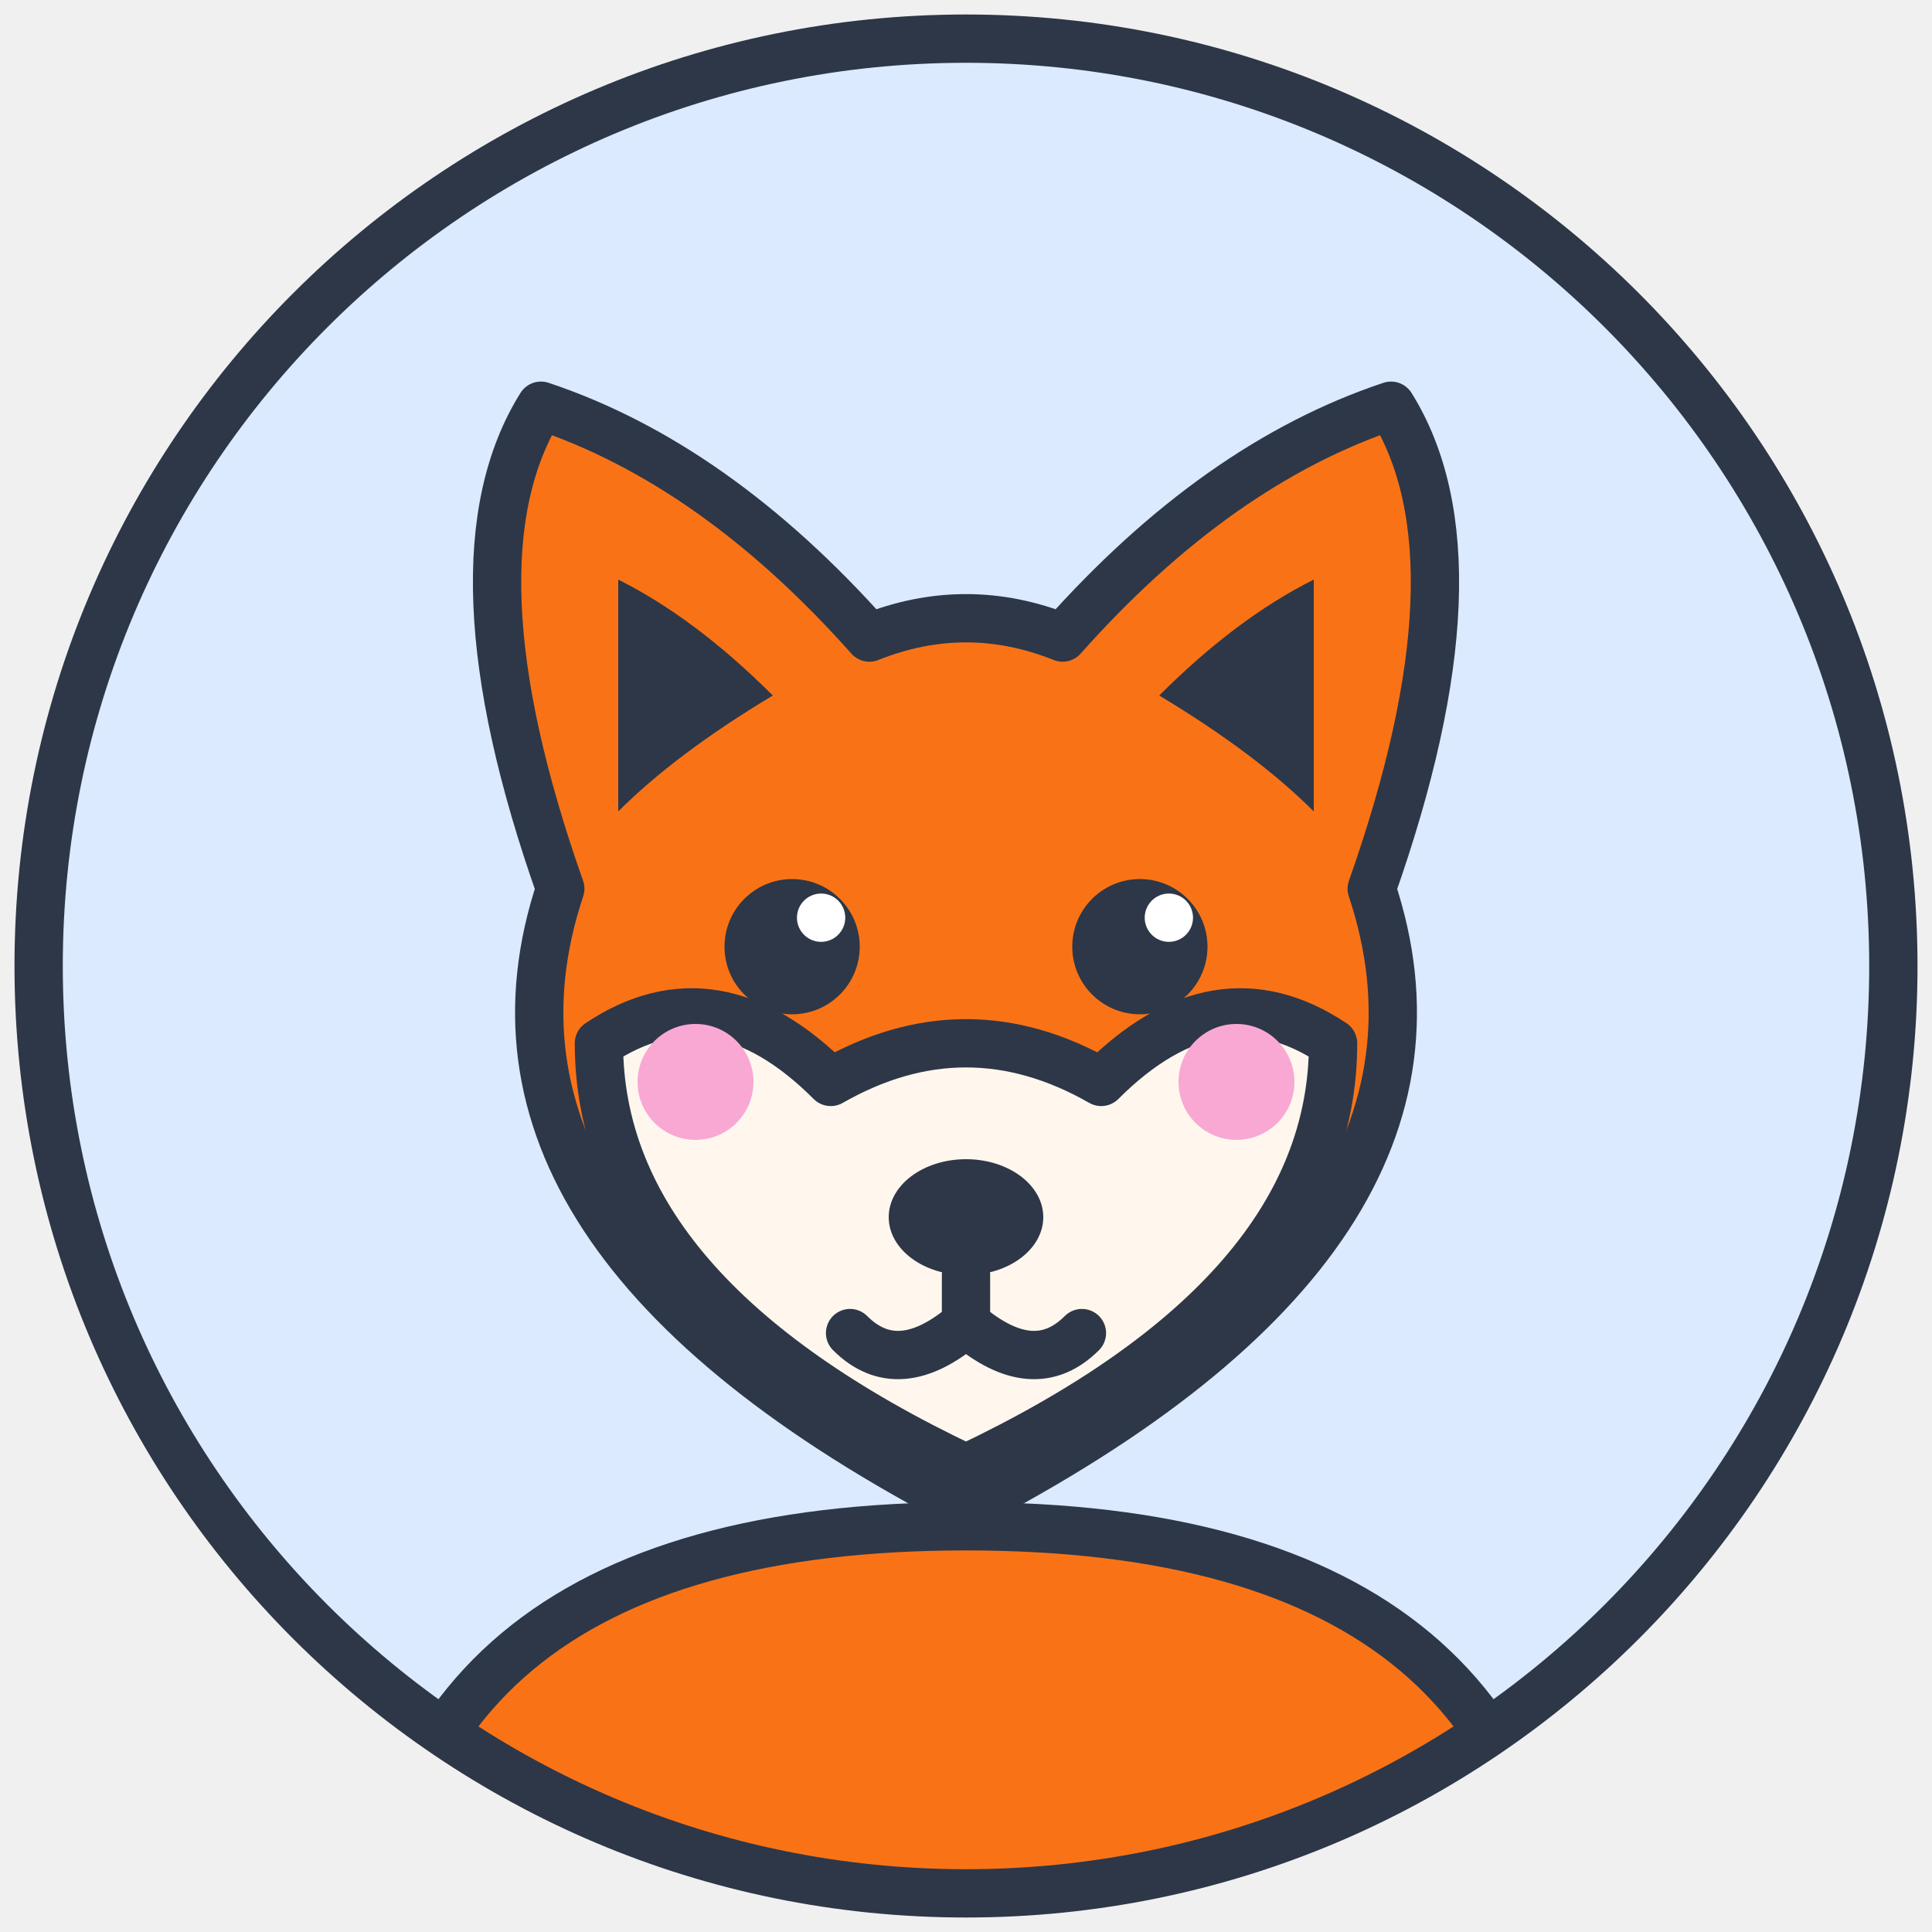
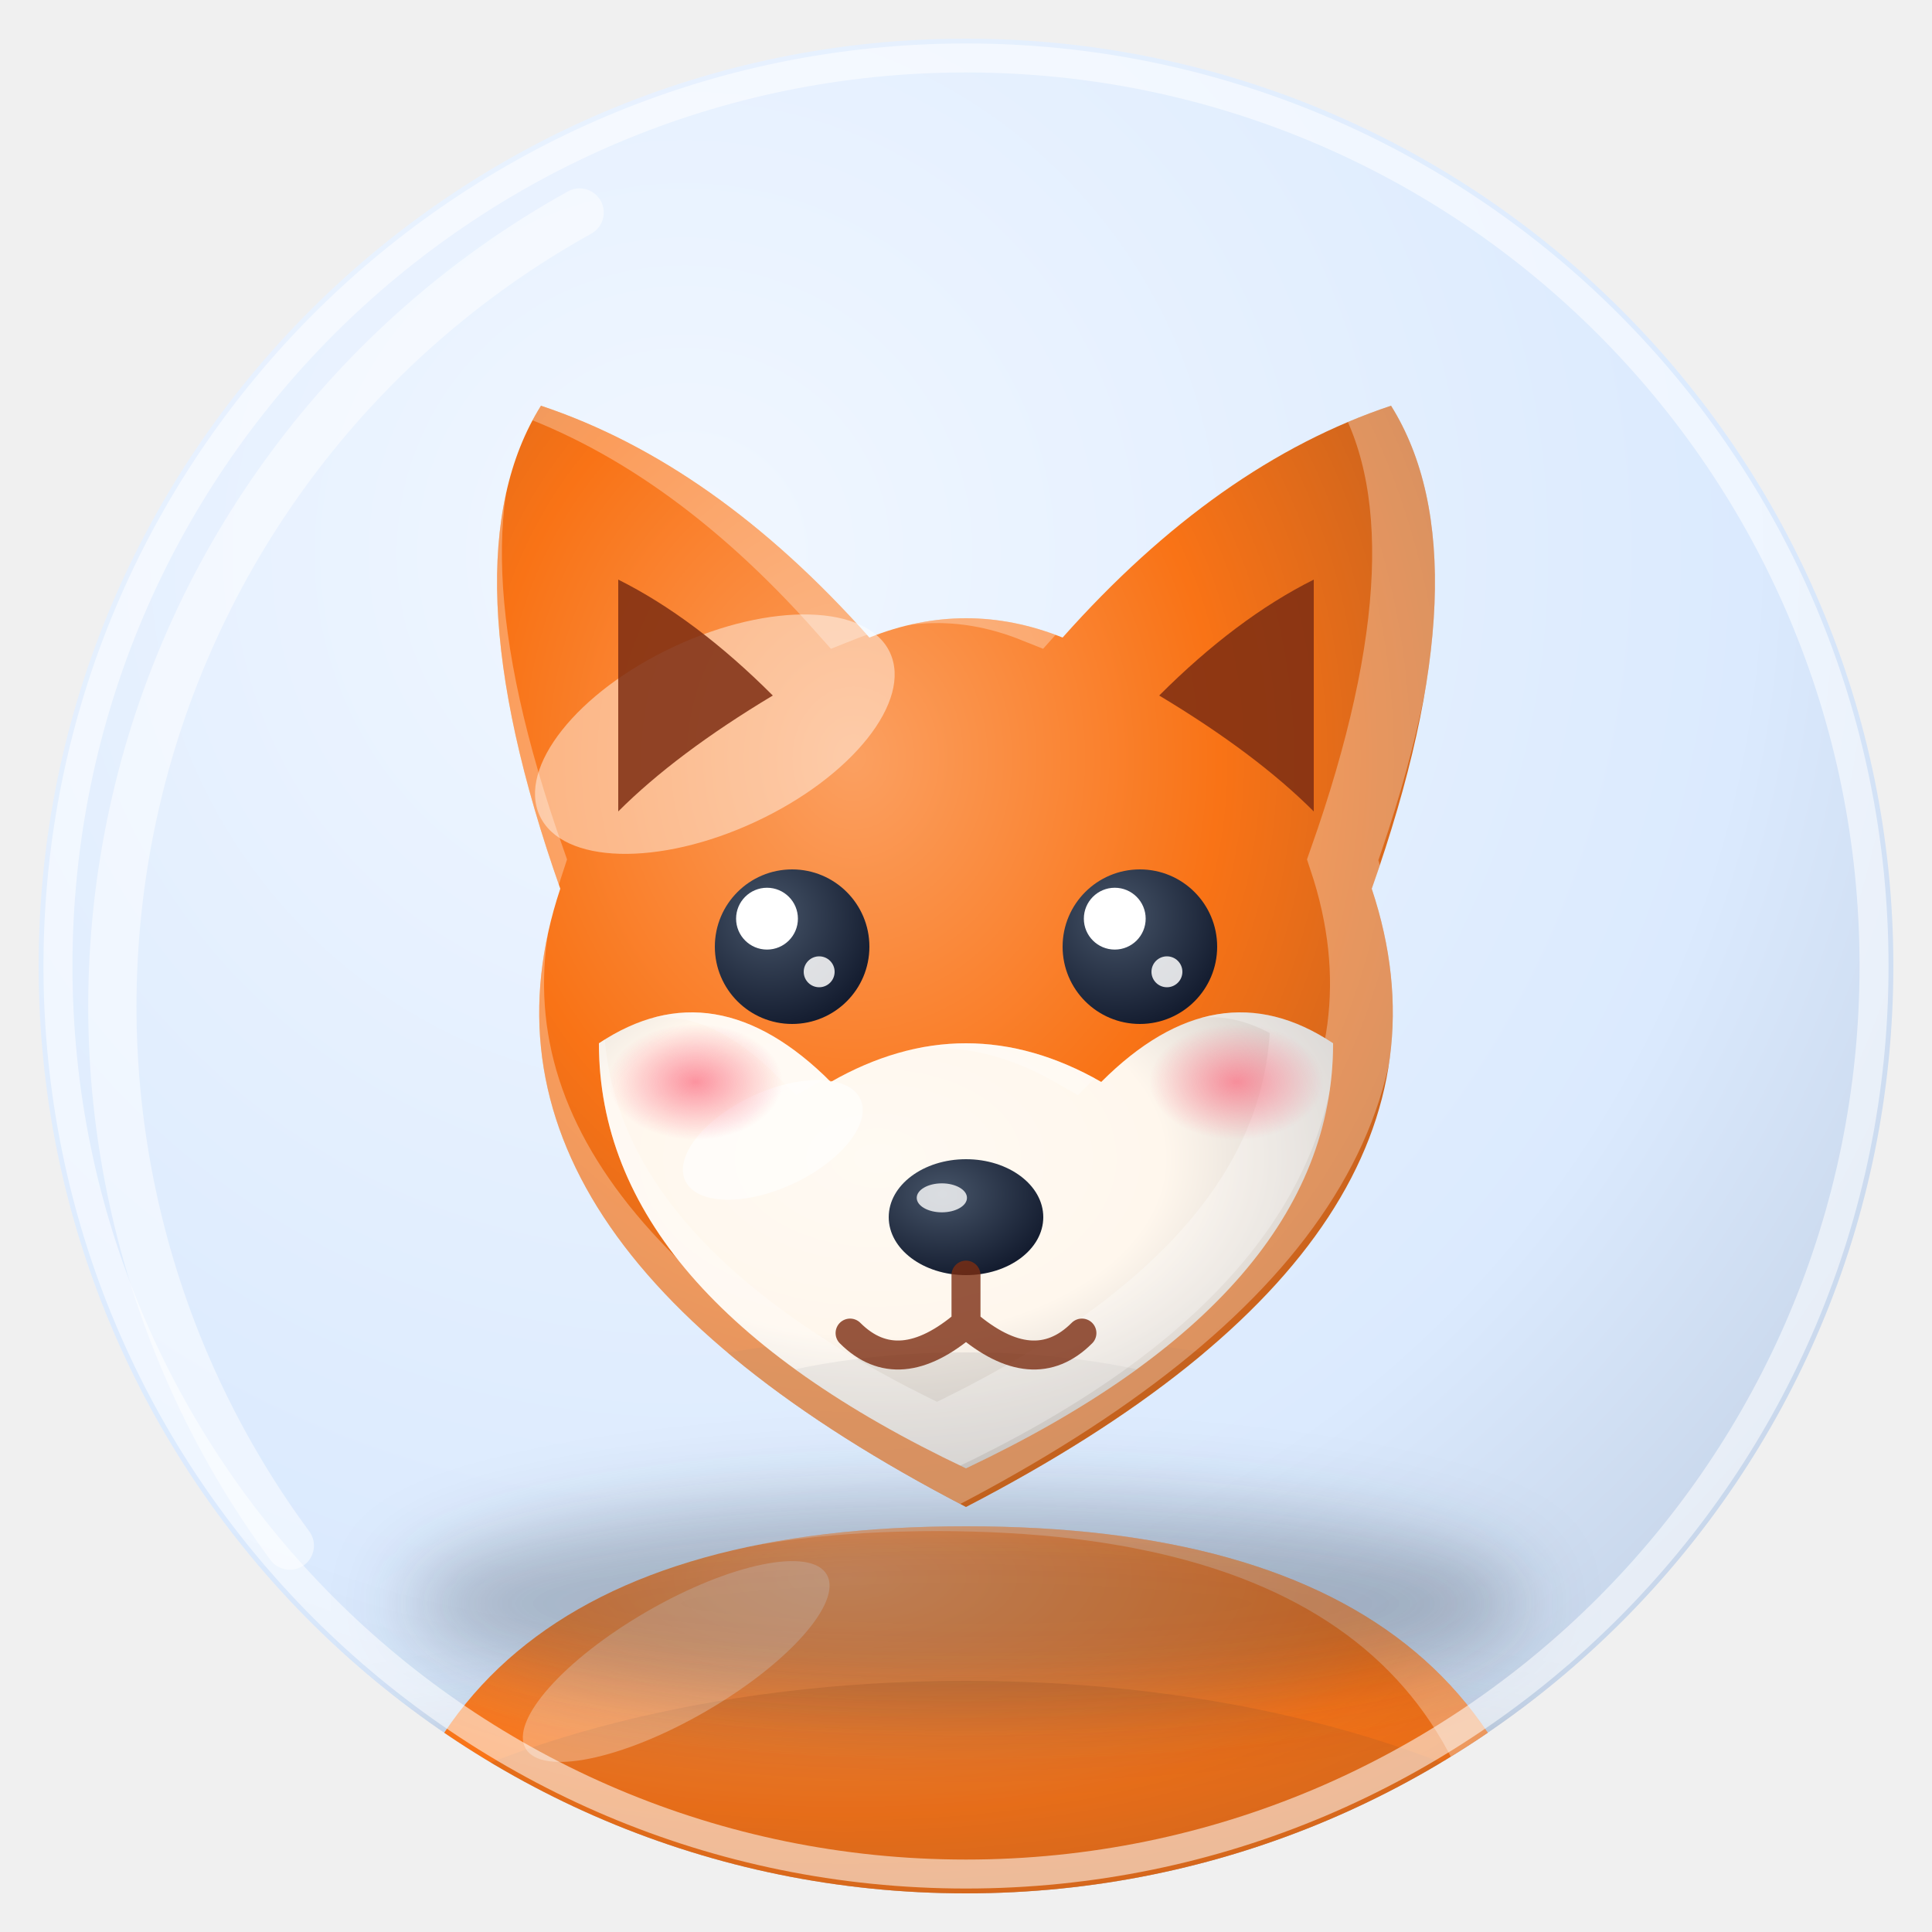
- <svg xmlns="http://www.w3.org/2000/svg" viewBox="0 0 200 200" role="img" aria-labelledby="t">
+ <svg xmlns="http://www.w3.org/2000/svg" viewBox="0 0 200 200" role="img" aria-labelledby="fox-t">
  <defs>
-     <clipPath id="c">
+     <radialGradient id="fox-bg" cx="0.35" cy="0.28" r="0.95">
+       <stop offset="0" stop-color="#F1F7FF" />
+       <stop offset="0.6" stop-color="#DBEAFE" />
+       <stop offset="1" stop-color="#B5C3D7" />
+     </radialGradient>
+     <clipPath id="fox-clip">
      <circle cx="100" cy="100" r="96" />
    </clipPath>
+     <filter id="fox-blur" x="-30%" y="-80%" width="160%" height="260%">
+       <feGaussianBlur stdDeviation="4" />
+     </filter>
+     <radialGradient id="fox-blush" cx="0.5" cy="0.5" r="0.5">
+       <stop offset="0" stop-color="#FB7185" stop-opacity="0.75" />
+       <stop offset="1" stop-color="#FB7185" stop-opacity="0" />
+     </radialGradient>
+     <radialGradient id="fox-eye" cx="0.35" cy="0.3" r="0.8">
+       <stop offset="0" stop-color="#475569" />
+       <stop offset="1" stop-color="#0F172A" />
+     </radialGradient>
+     <path id="fox-body" d="M38 210Q38 158 100 158Q162 158 162 210Z" />
+     <radialGradient id="fox-bodyg" cx="0.4" cy="0.1" r="0.95">
+       <stop offset="0" stop-color="#FBA061" />
+       <stop offset="0.5" stop-color="#F97316" />
+       <stop offset="1" stop-color="#B75D21" />
+     </radialGradient>
+     <clipPath id="fox-bodyc">
+       <use href="#fox-body" />
+     </clipPath>
+     <path id="fox-head" d="M58 92Q46 58 56 42Q74 48 90 66Q100 62 110 66Q126 48 144 42Q154 58 142 92Q154 128 100 156Q46 128 58 92Z" />
+     <radialGradient id="fox-headg" cx="0.38" cy="0.32" r="0.78">
+       <stop offset="0" stop-color="#FBA061" />
+       <stop offset="0.5" stop-color="#F97316" />
+       <stop offset="1" stop-color="#B75D21" />
+     </radialGradient>
+     <clipPath id="fox-headc">
+       <use href="#fox-head" />
+     </clipPath>
+     <path id="fox-muzzle" d="M62 108Q74 100 86 112Q100 104 114 112Q126 100 138 108Q138 134 100 152Q62 134 62 108Z" />
+     <radialGradient id="fox-muzzleg" cx="0.38" cy="0.32" r="0.78">
+       <stop offset="0" stop-color="#FFFAF3" />
+       <stop offset="0.5" stop-color="#FFF7ED" />
+       <stop offset="1" stop-color="#BCB9B8" />
+     </radialGradient>
+     <clipPath id="fox-muzzlec">
+       <use href="#fox-muzzle" />
+     </clipPath>
  </defs>
-   <circle cx="100" cy="100" r="96" fill="#DBEAFE" />
-   <g clip-path="url(#c)" stroke="#2D3748" stroke-width="5" stroke-linejoin="round" stroke-linecap="round">
-     <path d="M38 210Q38 158 100 158Q162 158 162 210Z" fill="#F97316" />
-     <path d="M58 92Q46 58 56 42Q74 48 90 66Q100 62 110 66Q126 48 144 42Q154 58 142 92Q154 128 100 156Q46 128 58 92Z" fill="#F97316" />
-     <path d="M64 60Q72 64 80 72Q70 78 64 84Z" fill="#2D3748" stroke="none" />
-     <path d="M136 60Q128 64 120 72Q130 78 136 84Z" fill="#2D3748" stroke="none" />
-     <path d="M62 108Q74 100 86 112Q100 104 114 112Q126 100 138 108Q138 134 100 152Q62 134 62 108Z" fill="#FFF7ED" />
-     <circle cx="72" cy="112" r="6" fill="#F9A8D4" stroke="none" />
-     <circle cx="128" cy="112" r="6" fill="#F9A8D4" stroke="none" />
-     <ellipse cx="100" cy="126" rx="8" ry="6" fill="#2D3748" stroke="none" />
-     <path d="M100 132V137M100 137Q93 143 88 138M100 137Q107 143 112 138" fill="none" />
-     <circle cx="82" cy="98" r="7" fill="#2D3748" stroke="none" />
-     <circle cx="118" cy="98" r="7" fill="#2D3748" stroke="none" />
-     <circle cx="85" cy="95" r="2.5" fill="#fff" stroke="none" />
-     <circle cx="121" cy="95" r="2.5" fill="#fff" stroke="none" />
+   <circle cx="100" cy="100" r="96" fill="url(#fox-bg)" />
+   <g clip-path="url(#fox-clip)">
+     <ellipse cx="100" cy="190" rx="82" ry="14" fill="#1E293B" opacity="0.18" filter="url(#fox-blur)" />
+     <use href="#fox-body" fill="url(#fox-bodyg)" />
+     <g clip-path="url(#fox-bodyc)">
+       <ellipse cx="100" cy="214" rx="80" ry="40" fill="#B75D21" opacity="0.3" />
+       <use href="#fox-body" fill="none" stroke="#fff" stroke-width="7" opacity="0.3" transform="translate(-3 -3)" />
+     </g>
+     <ellipse cx="70" cy="172" rx="18" ry="6" fill="#fff" opacity="0.3" transform="rotate(-30 70 172)" />
+     <ellipse cx="100" cy="166" rx="58" ry="11" fill="#1E293B" opacity="0.28" filter="url(#fox-blur)" />
+     <use href="#fox-head" fill="url(#fox-headg)" />
+     <g clip-path="url(#fox-headc)">
+       <ellipse cx="100" cy="158" rx="56" ry="20" fill="#B75D21" opacity="0.32" />
+       <use href="#fox-head" fill="none" stroke="#fff" stroke-width="7" opacity="0.3" transform="translate(-3 -3)" />
+     </g>
+     <ellipse cx="74" cy="76" rx="20" ry="10" fill="#fff" opacity="0.45" transform="rotate(-25 74 76)" />
+     <path d="M64 60Q72 64 80 72Q70 78 64 84Z M136 60Q128 64 120 72Q130 78 136 84Z" fill="#7C2D12" opacity=".85" />
+     <use href="#fox-muzzle" fill="url(#fox-muzzleg)" />
+     <g clip-path="url(#fox-muzzlec)">
+       <ellipse cx="100" cy="152" rx="34" ry="12" fill="#BCB9B8" opacity="0.32" />
+       <use href="#fox-muzzle" fill="none" stroke="#fff" stroke-width="7" opacity="0.3" transform="translate(-3 -3)" />
+     </g>
+     <ellipse cx="80" cy="118" rx="10" ry="5" fill="#fff" opacity="0.6" transform="rotate(-25 80 118)" />
+     <ellipse cx="72" cy="112" rx="9" ry="6" fill="url(#fox-blush)" />
+     <ellipse cx="128" cy="112" rx="9" ry="6" fill="url(#fox-blush)" />
+     <ellipse cx="100" cy="126" rx="8" ry="6" fill="url(#fox-eye)" />
+     <ellipse cx="97.5" cy="124" rx="2.6" ry="1.5" fill="#fff" opacity=".8" />
+     <path d="M100 132V137M100 137Q93 143 88 138M100 137Q107 143 112 138" fill="none" stroke="#7C2D12" stroke-width="3" stroke-linecap="round" stroke-linejoin="round" opacity="0.8" />
+     <circle cx="82" cy="98" r="8" fill="url(#fox-eye)" />
+     <circle cx="79.4" cy="95.1" r="3.2" fill="#fff" />
+     <circle cx="84.8" cy="100.6" r="1.6" fill="#fff" opacity=".85" />
+     <circle cx="118" cy="98" r="8" fill="url(#fox-eye)" />
+     <circle cx="115.4" cy="95.1" r="3.2" fill="#fff" />
+     <circle cx="120.8" cy="100.6" r="1.6" fill="#fff" opacity=".85" />
  </g>
-   <circle cx="100" cy="100" r="96" fill="none" stroke="#2D3748" stroke-width="5" />
+   <circle cx="100" cy="100" r="94" fill="none" stroke="#fff" stroke-opacity=".55" stroke-width="3" />
+   <path d="M30 160A94 94 0 0 1 60 22" fill="none" stroke="#fff" stroke-opacity=".5" stroke-width="5" stroke-linecap="round" />
</svg>
